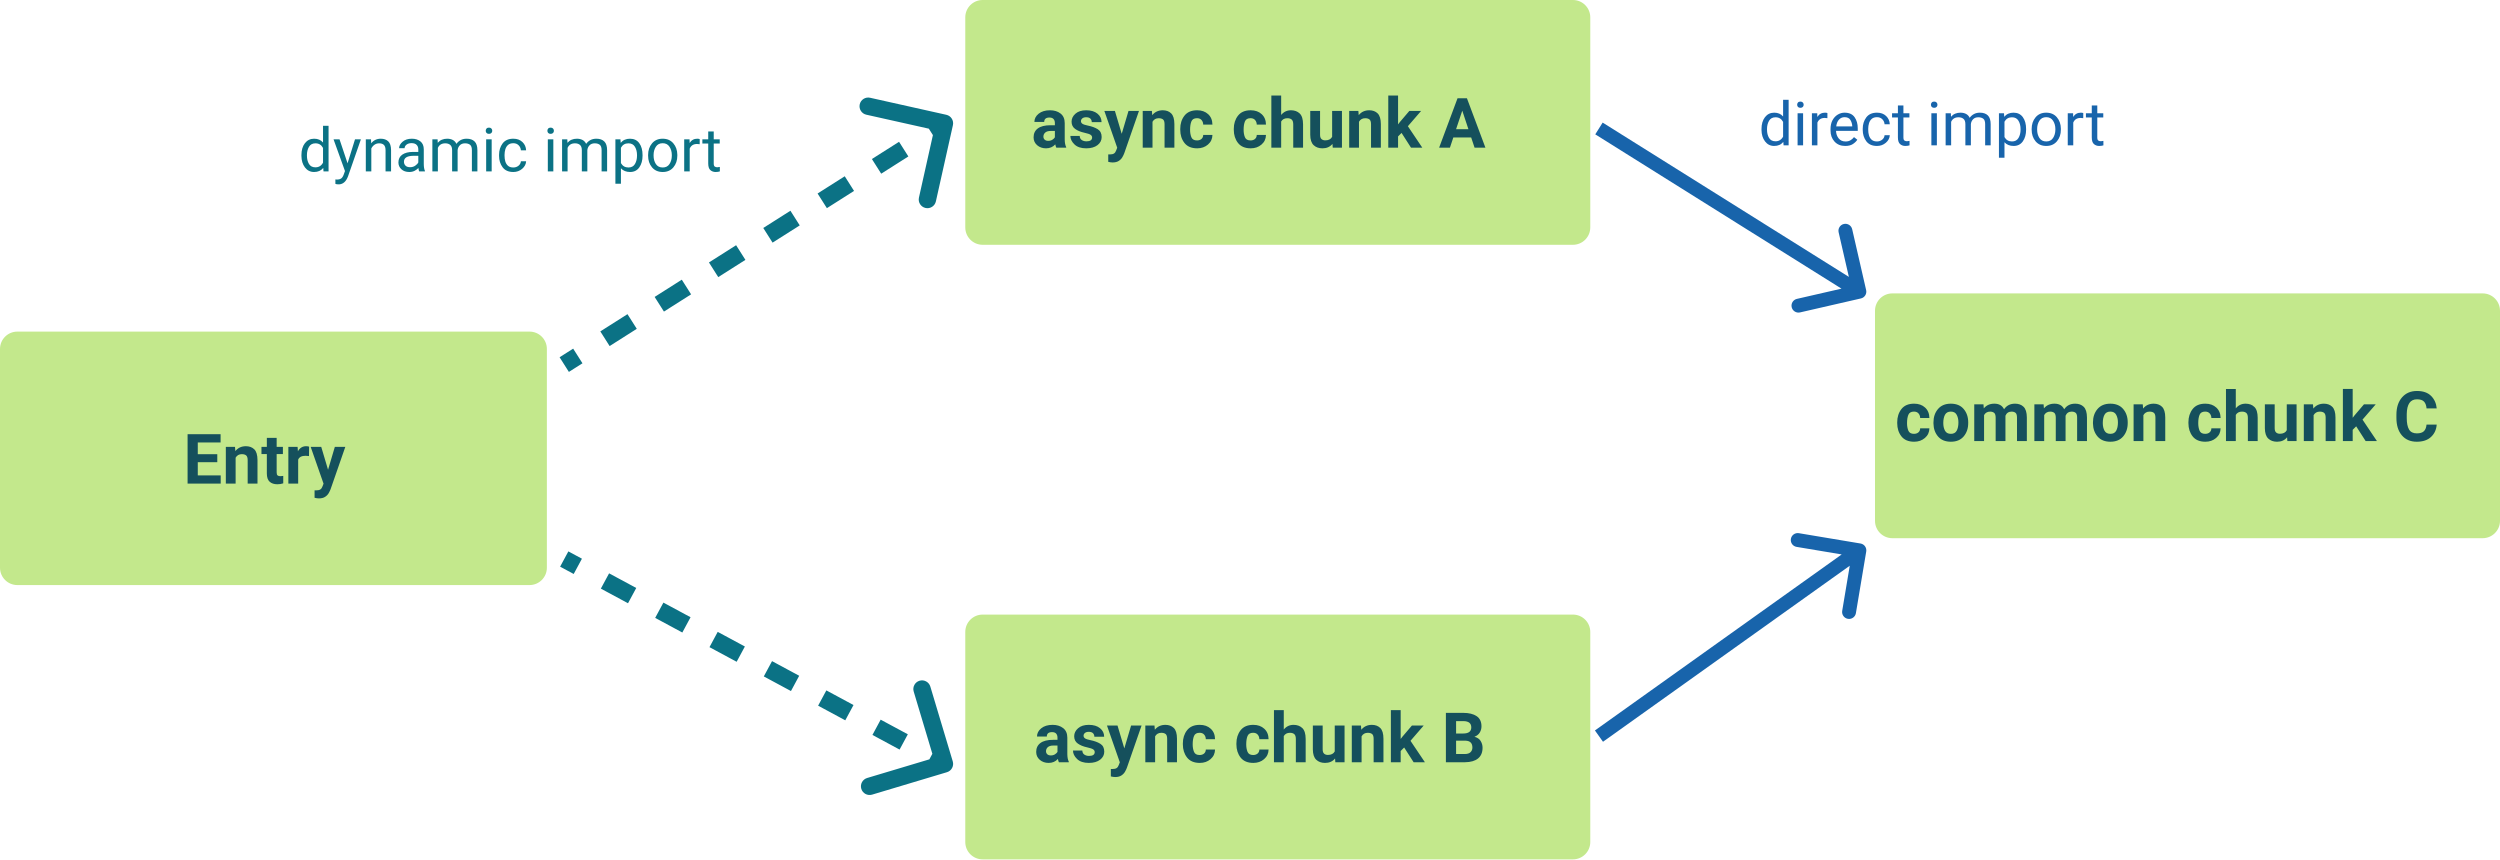
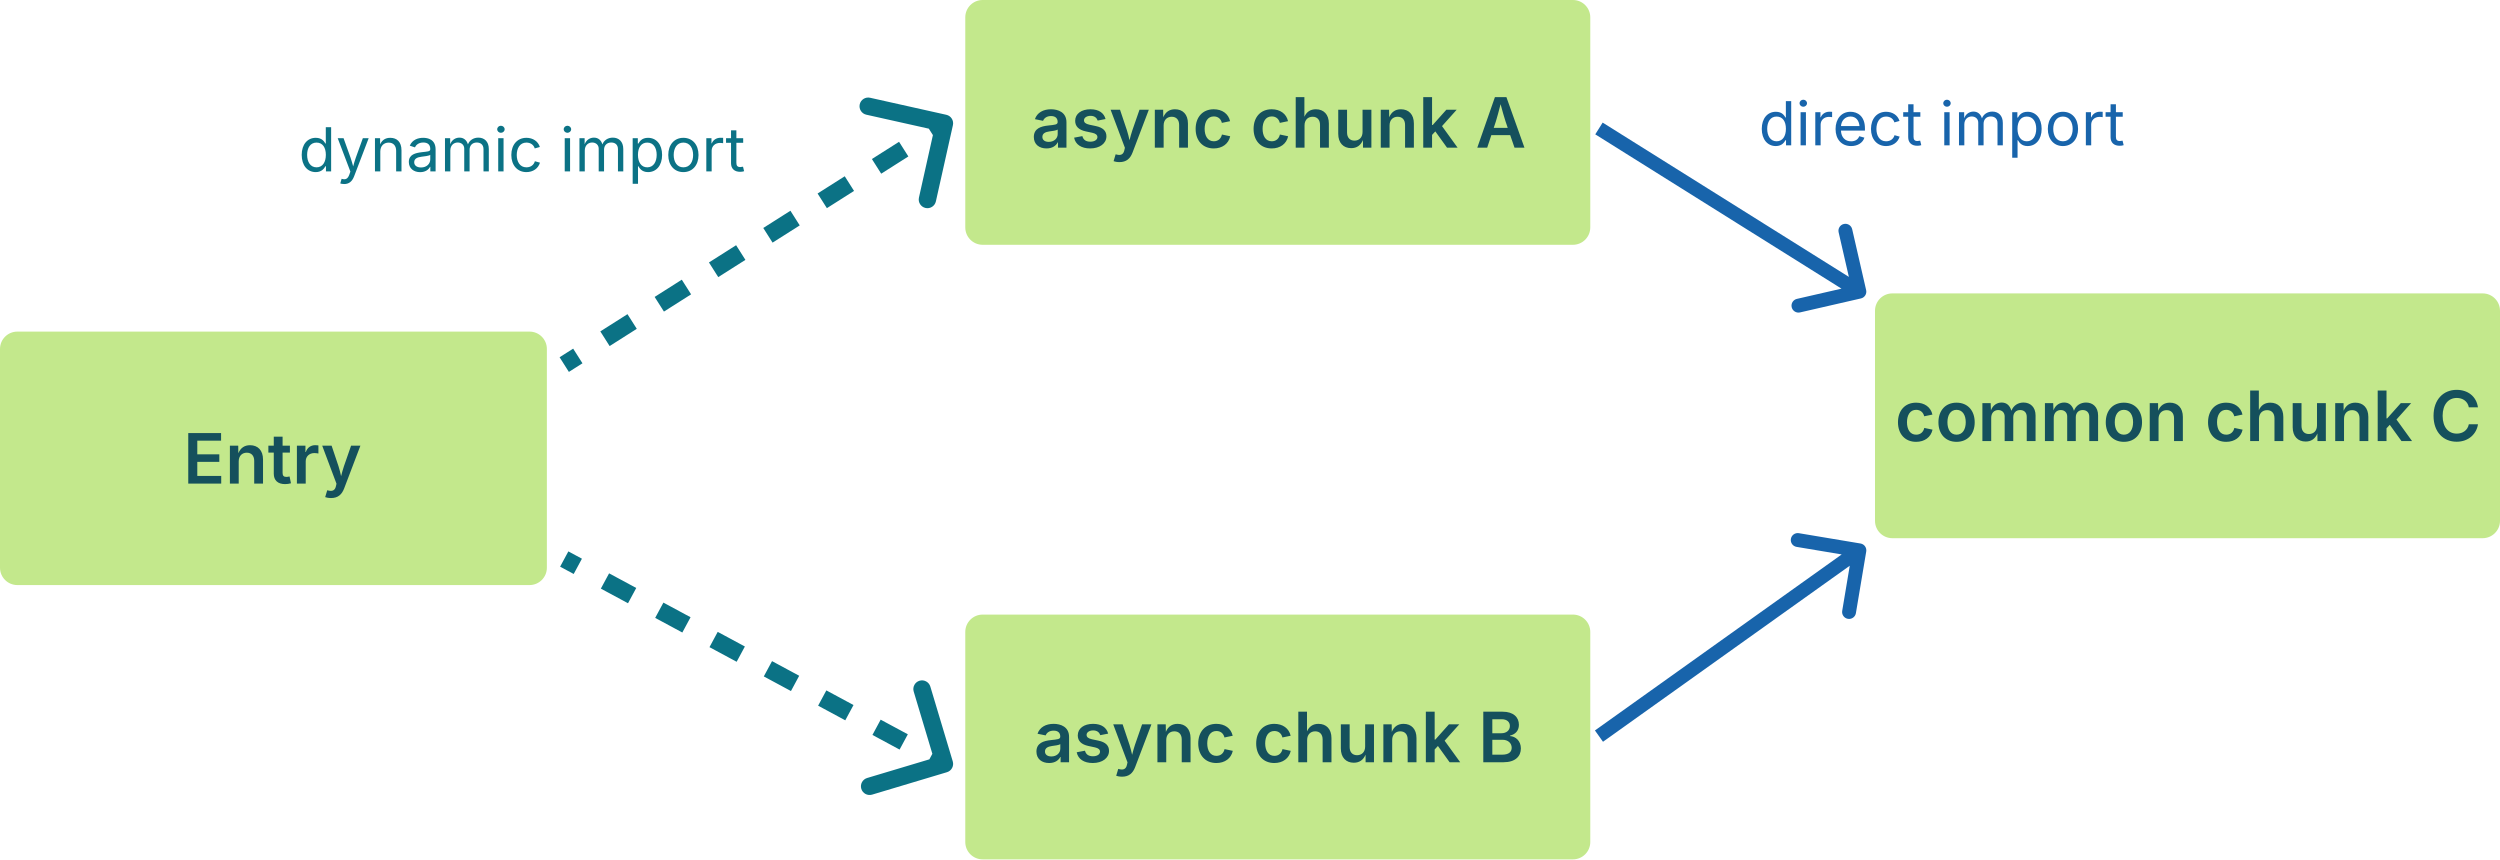
<svg xmlns="http://www.w3.org/2000/svg" viewBox="0 0 1440 495" fill="none">
-   <style>
- * {
-   font-family: 'Roboto', sans-serif;
- }
- </style>
  <rect y="191" width="315" height="146" rx="10" fill="#C3E88C" />
  <text fill="#15505C" xml:space="preserve" style="white-space: pre" font-family="Inter" font-size="40" font-weight="600" letter-spacing="0em">
    <tspan x="105.5" y="278.545">Entry</tspan>
  </text>
  <rect x="556" width="360" height="141" rx="10" fill="#C3E88C" />
  <text fill="#15505C" xml:space="preserve" style="white-space: pre" font-family="Inter" font-size="40" font-weight="600" letter-spacing="0em">
    <tspan x="594" y="85.046">async chunk A</tspan>
  </text>
  <rect x="1080" y="169" width="360" height="141" rx="10" fill="#C3E88C" />
  <text fill="#15505C" xml:space="preserve" style="white-space: pre" font-family="Inter" font-size="40" font-weight="600" letter-spacing="0em">
    <tspan x="1091.5" y="254.045">common chunk C</tspan>
  </text>
  <rect x="556" y="354" width="360" height="141" rx="10" fill="#C3E88C" />
  <text fill="#15505C" xml:space="preserve" style="white-space: pre" font-family="Inter" font-size="40" font-weight="600" letter-spacing="0em">
    <tspan x="595.5" y="439.045">async chunk B</tspan>
  </text>
  <path d="M546.44 71.545C546.741 70.198 545.893 68.861 544.545 68.56L522.587 63.653C521.239 63.352 519.903 64.2 519.602 65.548C519.301 66.895 520.149 68.232 521.496 68.533L541.015 72.895L536.653 92.413C536.352 93.761 537.2 95.097 538.548 95.398C539.895 95.699 541.232 94.851 541.533 93.504L546.44 71.545ZM326.34 212.111L334.161 207.146L331.482 202.925L323.66 207.889L326.34 212.111ZM349.804 197.218L365.447 187.289L362.767 183.068L347.125 192.996L349.804 197.218ZM381.09 177.361L396.733 167.432L394.053 163.211L378.41 173.139L381.09 177.361ZM412.375 157.504L428.018 147.575L425.339 143.354L409.696 153.282L412.375 157.504ZM443.661 137.646L459.304 127.718L456.625 123.496L440.982 133.425L443.661 137.646ZM474.947 117.789L490.59 107.861L487.91 103.639L472.267 113.568L474.947 117.789ZM506.233 97.932L521.875 88.004L519.196 83.782L503.553 93.711L506.233 97.932ZM537.518 78.075L545.34 73.111L542.66 68.889L534.839 73.854L537.518 78.075ZM548.88 72.09C549.482 69.395 547.785 66.723 545.09 66.12L501.174 56.306C498.479 55.704 495.806 57.401 495.203 60.096C494.601 62.791 496.298 65.464 498.993 66.066L538.03 74.789L529.307 113.826C528.704 116.521 530.401 119.194 533.096 119.796C535.791 120.399 538.464 118.702 539.066 116.007L548.88 72.09ZM327.679 214.221L335.501 209.257L330.142 200.814L322.321 205.779L327.679 214.221ZM351.144 199.329L366.787 189.4L361.428 180.957L345.785 190.886L351.144 199.329ZM382.429 179.471L398.072 169.543L392.713 161.1L377.071 171.029L382.429 179.471ZM413.715 159.614L429.358 149.686L423.999 141.243L408.356 151.171L413.715 159.614ZM445.001 139.757L460.644 129.829L455.285 121.386L439.642 131.314L445.001 139.757ZM476.287 119.9L491.929 109.971L486.571 101.529L470.928 111.457L476.287 119.9ZM507.572 100.043L523.215 90.114L517.856 81.671L502.213 91.6L507.572 100.043ZM538.858 80.186L546.679 75.222L541.321 66.778L533.499 71.743L538.858 80.186Z" fill="#0B7285" />
  <path d="M544.718 442.395C546.04 441.998 546.791 440.605 546.395 439.282L539.935 417.729C539.539 416.407 538.145 415.656 536.823 416.052C535.5 416.449 534.749 417.842 535.146 419.165L540.888 438.323L521.729 444.065C520.407 444.461 519.656 445.855 520.052 447.177C520.449 448.5 521.842 449.251 523.165 448.854L544.718 442.395ZM323.814 324.201L331.636 328.415L334.007 324.013L326.186 319.799L323.814 324.201ZM347.278 336.844L362.921 345.272L365.293 340.871L349.65 332.442L347.278 336.844ZM378.564 353.701L394.207 362.129L396.579 357.728L380.936 349.299L378.564 353.701ZM409.85 370.558L425.493 378.987L427.864 374.585L412.222 366.156L409.85 370.558ZM441.136 387.415L456.778 395.844L459.15 391.442L443.507 383.013L441.136 387.415ZM472.421 404.272L488.064 412.701L490.436 408.299L474.793 399.871L472.421 404.272ZM503.707 421.129L519.35 429.558L521.722 425.156L506.079 416.728L503.707 421.129ZM534.993 437.987L542.814 442.201L545.186 437.799L537.364 433.585L534.993 437.987ZM545.435 444.79C548.081 443.997 549.582 441.21 548.79 438.565L535.871 395.459C535.078 392.814 532.291 391.312 529.646 392.105C527 392.898 525.499 395.685 526.292 398.33L537.775 436.646L499.459 448.129C496.814 448.922 495.312 451.709 496.105 454.354C496.898 457 499.685 458.501 502.33 457.708L545.435 444.79ZM322.628 326.402L330.45 330.616L335.193 321.813L327.372 317.598L322.628 326.402ZM346.093 339.045L361.735 347.473L366.479 338.67L350.836 330.241L346.093 339.045ZM377.378 355.902L393.021 364.33L397.765 355.527L382.122 347.098L377.378 355.902ZM408.664 372.759L424.307 381.187L429.05 372.384L413.407 363.955L408.664 372.759ZM439.95 389.616L455.593 398.045L460.336 389.241L444.693 380.813L439.95 389.616ZM471.235 406.473L486.878 414.902L491.622 406.098L475.979 397.67L471.235 406.473ZM502.521 423.33L518.164 431.759L522.907 422.955L507.265 414.527L502.521 423.33ZM533.807 440.187L541.628 444.402L546.372 435.598L538.55 431.384L533.807 440.187Z" fill="#0B7285" />
  <text fill="#0B7285" xml:space="preserve" style="white-space: pre" font-family="Inter" font-size="35" letter-spacing="0em">
    <tspan x="172" y="98.727">dynamic import</tspan>
  </text>
  <text fill="#1864AB" xml:space="preserve" style="white-space: pre" font-family="Inter" font-size="35" letter-spacing="0em">
    <tspan x="1013" y="83.727">direct import</tspan>
  </text>
  <path d="M1071.89 171.899C1074.05 171.404 1075.39 169.258 1074.9 167.105L1066.85 132.017C1066.35 129.864 1064.21 128.519 1062.05 129.014C1059.9 129.508 1058.55 131.654 1059.05 133.807L1066.21 164.996L1035.02 172.154C1032.86 172.648 1031.52 174.795 1032.01 176.948C1032.51 179.101 1034.65 180.446 1036.81 179.952L1071.89 171.899ZM918.876 77.389L1068.88 171.389L1073.12 164.611L923.124 70.611L918.876 77.389Z" fill="#1864AB" />
  <path d="M1074.95 317.66C1075.31 315.481 1073.84 313.419 1071.66 313.055L1036.15 307.114C1033.97 306.75 1031.91 308.22 1031.55 310.399C1031.18 312.578 1032.65 314.64 1034.83 315.004L1066.39 320.285L1061.11 351.846C1060.75 354.025 1062.22 356.087 1064.4 356.452C1066.58 356.816 1068.64 355.345 1069 353.167L1074.95 317.66ZM923.323 427.256L1073.32 320.256L1068.68 313.744L918.677 420.744L923.323 427.256Z" fill="#1864AB" />
</svg>
